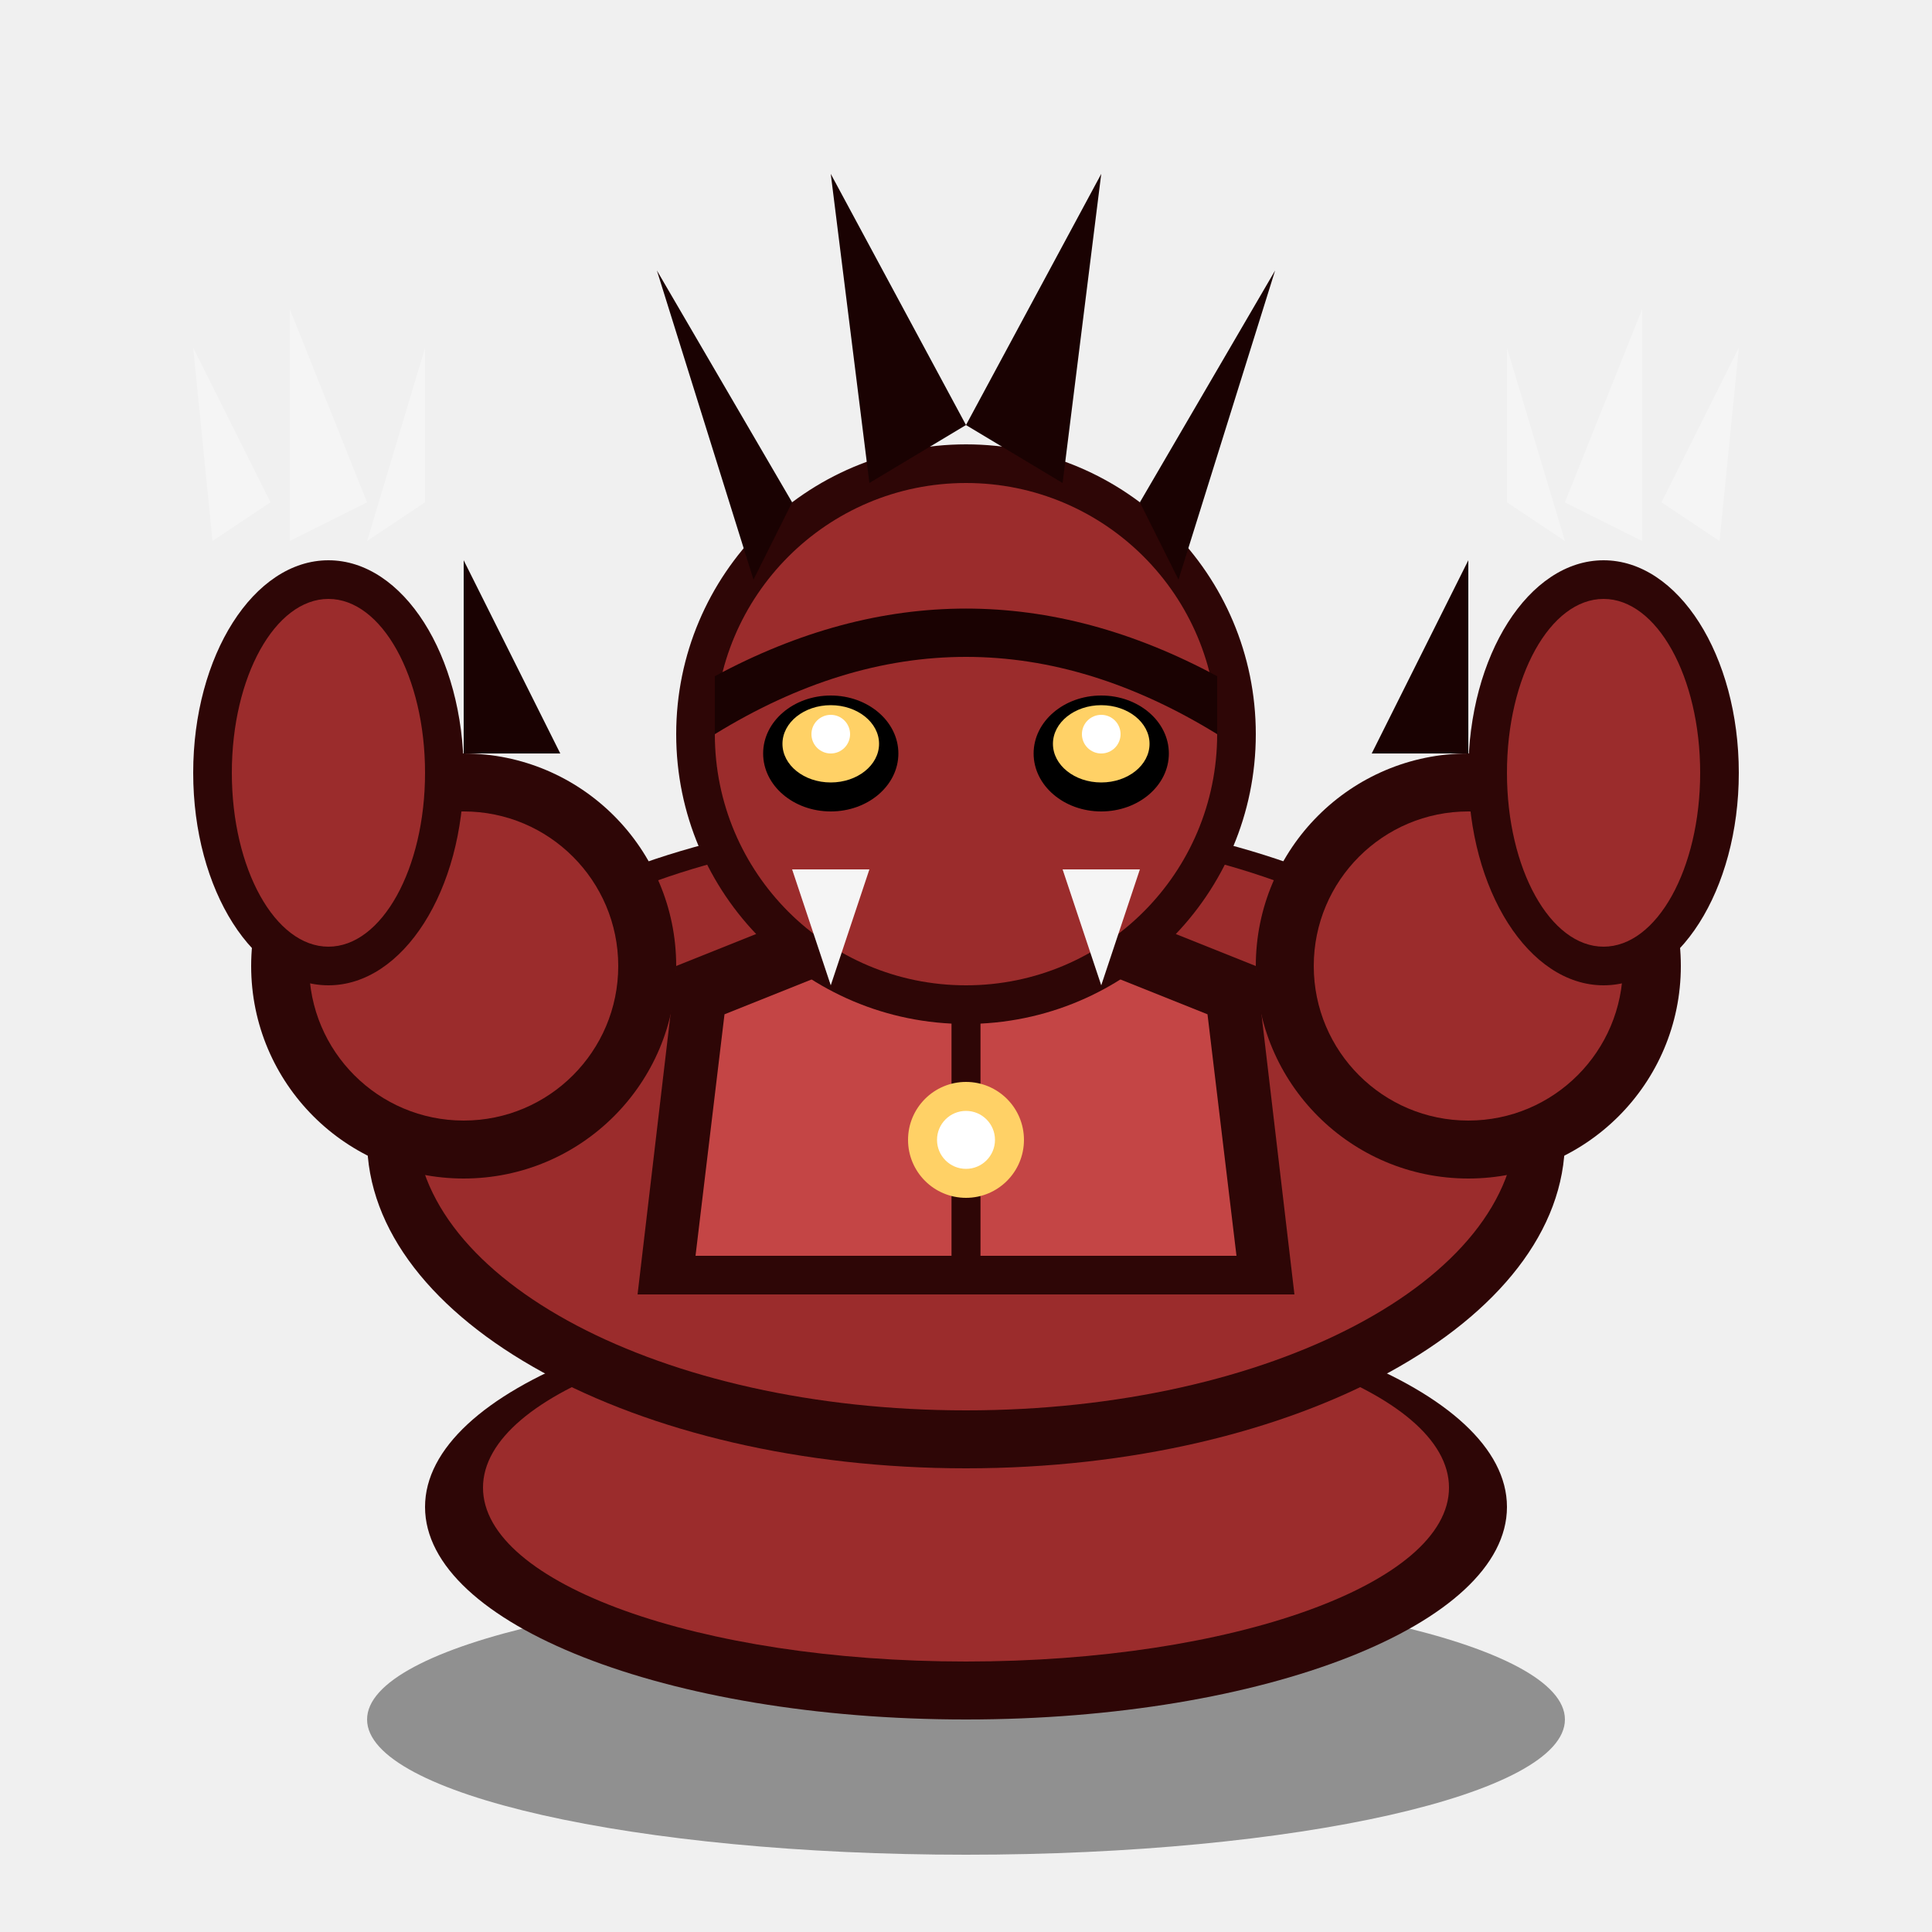
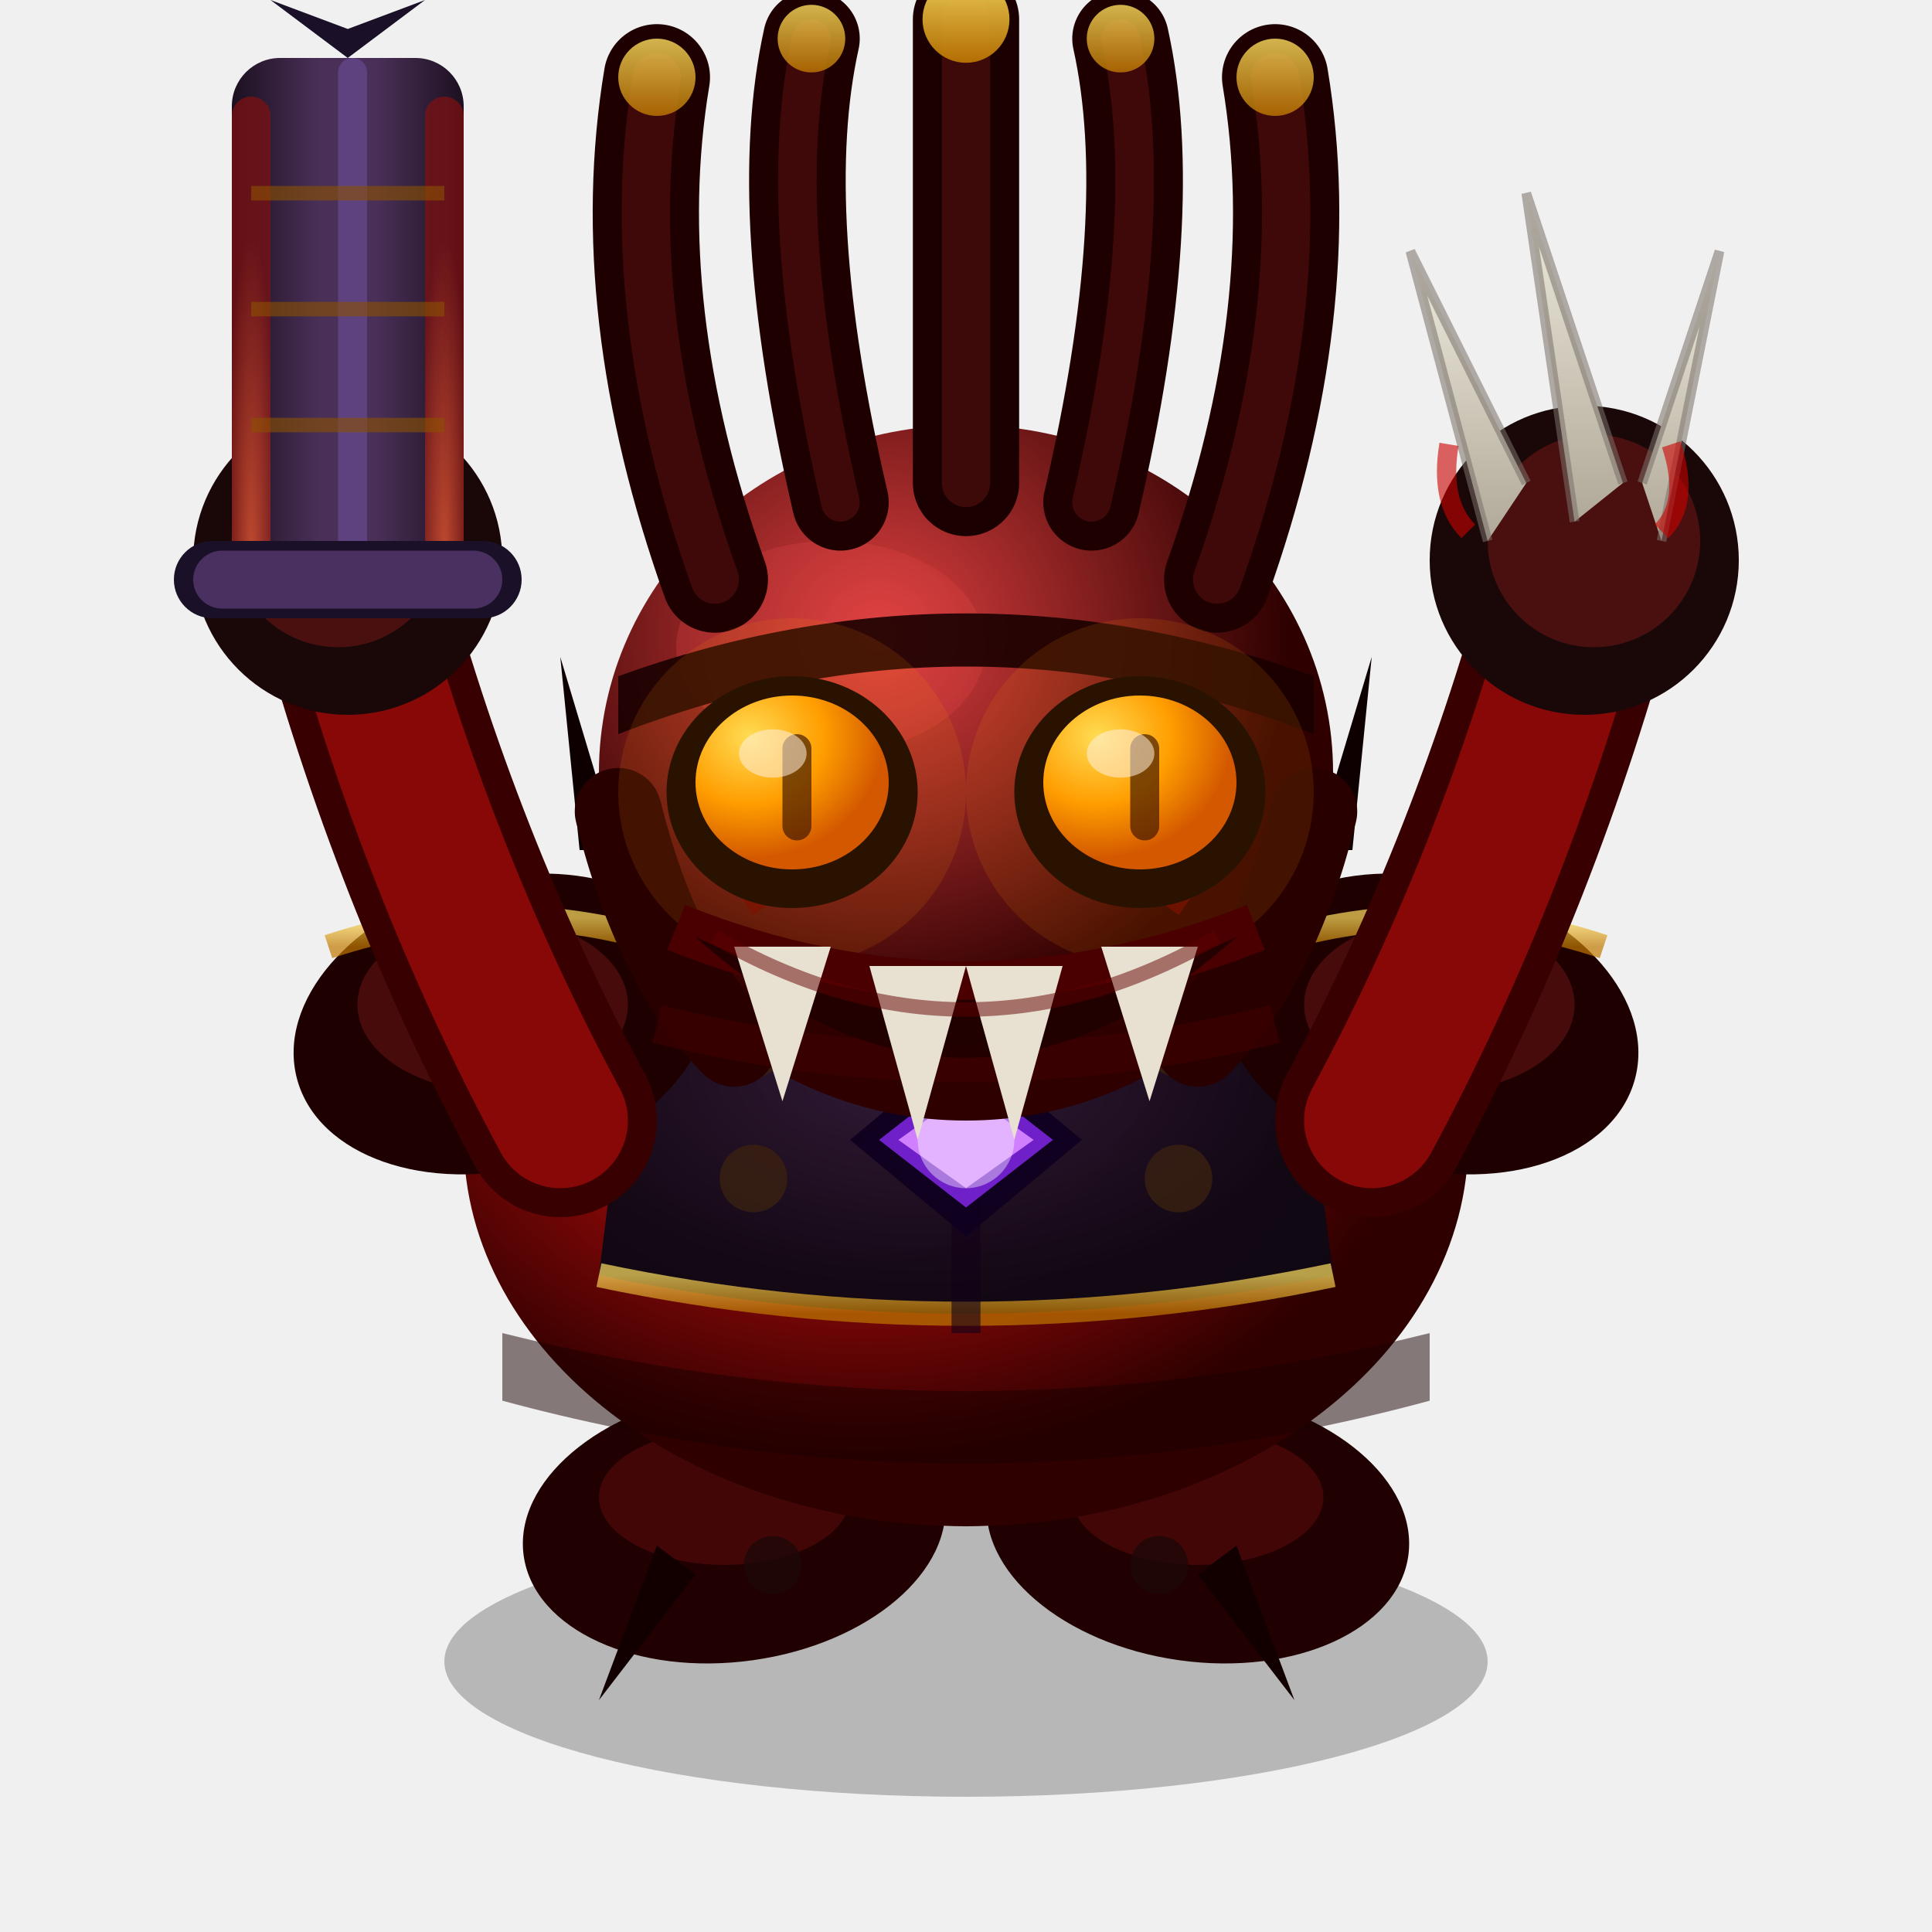
<svg xmlns="http://www.w3.org/2000/svg" viewBox="0 0 200 200">
-   <ellipse cx="100" cy="178" rx="62" ry="14" fill="#000" opacity="0.4" />
-   <ellipse cx="100" cy="156" rx="56" ry="22" fill="#2e0606" />
-   <ellipse cx="100" cy="154" rx="50" ry="18" fill="#9b2c2c" />
-   <ellipse cx="100" cy="118" rx="62" ry="34" fill="#2e0606" />
-   <ellipse cx="100" cy="116" rx="57" ry="30" fill="#9b2c2c" />
-   <path d="M 70 100 L 100 88 L 130 100 L 134 134 L 66 134 Z" fill="#2e0606" />
-   <path d="M 75 105 L 100 95 L 125 105 L 128 130 L 72 130 Z" fill="#c44545" />
-   <line x1="100" y1="95" x2="100" y2="130" stroke="#2e0606" stroke-width="3" />
-   <circle cx="100" cy="118" r="6" fill="#ffd166" />
-   <circle cx="100" cy="118" r="3" fill="#fff" />
-   <circle cx="48" cy="100" r="22" fill="#2e0606" />
-   <circle cx="152" cy="100" r="22" fill="#2e0606" />
-   <circle cx="48" cy="100" r="16" fill="#9b2c2c" />
-   <circle cx="152" cy="100" r="16" fill="#9b2c2c" />
-   <path d="M 34 88 L 22 70 L 42 82 Z" fill="#1a0202" />
-   <path d="M 166 88 L 178 70 L 158 82 Z" fill="#1a0202" />
-   <path d="M 48 78 L 48 58 L 58 78 Z" fill="#1a0202" />
-   <path d="M 152 78 L 152 58 L 142 78 Z" fill="#1a0202" />
-   <ellipse cx="34" cy="80" rx="14" ry="22" fill="#2e0606" />
-   <ellipse cx="166" cy="80" rx="14" ry="22" fill="#2e0606" />
-   <ellipse cx="34" cy="80" rx="10" ry="18" fill="#9b2c2c" />
-   <ellipse cx="166" cy="80" rx="10" ry="18" fill="#9b2c2c" />
-   <path d="M 22 56 L 20 36 L 28 52 Z" fill="#f5f5f5" />
-   <path d="M 30 56 L 30 32 L 38 52 Z" fill="#f5f5f5" />
-   <path d="M 38 56 L 44 36 L 44 52 Z" fill="#f5f5f5" />
-   <path d="M 178 56 L 180 36 L 172 52 Z" fill="#f5f5f5" />
-   <path d="M 170 56 L 170 32 L 162 52 Z" fill="#f5f5f5" />
-   <path d="M 162 56 L 156 36 L 156 52 Z" fill="#f5f5f5" />
-   <circle cx="100" cy="76" r="30" fill="#2e0606" />
-   <circle cx="100" cy="76" r="26" fill="#9b2c2c" />
-   <path d="M 78 60 L 68 28 L 82 52 Z" fill="#1a0202" />
-   <path d="M 90 50 L 86 18 L 100 44 Z" fill="#1a0202" />
-   <path d="M 110 50 L 114 18 L 100 44 Z" fill="#1a0202" />
-   <path d="M 122 60 L 132 28 L 118 52 Z" fill="#1a0202" />
-   <path d="M 74 76 Q 100 60 126 76 L 126 70 Q 100 56 74 70 Z" fill="#1a0202" />
-   <ellipse cx="86" cy="78" rx="7" ry="6" fill="#000" />
-   <ellipse cx="114" cy="78" rx="7" ry="6" fill="#000" />
-   <ellipse cx="86" cy="77" rx="5" ry="4" fill="#ffd166" />
-   <ellipse cx="114" cy="77" rx="5" ry="4" fill="#ffd166" />
-   <circle cx="86" cy="76" r="2" fill="#fff" />
-   <circle cx="114" cy="76" r="2" fill="#fff" />
-   <path d="M 82 90 L 86 102 L 90 90 Z" fill="#f5f5f5" />
-   <path d="M 110 90 L 114 102 L 118 90 Z" fill="#f5f5f5" />
+   <defs>
+     <radialGradient id="bb" cx="40%" cy="36%" r="56%">
+       <stop offset="0%" stop-color="#d83030" />
+       <stop offset="55%" stop-color="#880808" />
+       <stop offset="100%" stop-color="#2e0000" />
+     </radialGradient>
+     <radialGradient id="bh" cx="38%" cy="30%" r="56%">
+       <stop offset="0%" stop-color="#e04040" />
+       <stop offset="100%" stop-color="#2e0000" />
+     </radialGradient>
+     <radialGradient id="be" cx="28%" cy="24%" r="70%">
+       <stop offset="0%" stop-color="#ffe860" />
+       <stop offset="55%" stop-color="#ffa000" />
+       <stop offset="100%" stop-color="#cc5000" />
+     </radialGradient>
+     <linearGradient id="barm" x1="0%" y1="0%" x2="100%" y2="0%">
+       <stop offset="0%" stop-color="#1c1020" />
+       <stop offset="38%" stop-color="#4a3058" />
+       <stop offset="62%" stop-color="#4a3058" />
+       <stop offset="100%" stop-color="#1c1020" />
+     </linearGradient>
+     <linearGradient id="bgold" x1="0%" y1="0%" x2="0%" y2="100%">
+       <stop offset="0%" stop-color="#ffe060" />
+       <stop offset="100%" stop-color="#c07800" />
+     </linearGradient>
+     <radialGradient id="bchest" cx="44%" cy="40%" r="54%">
+       <stop offset="0%" stop-color="#2a1a38" />
+       <stop offset="100%" stop-color="#0e0814" />
+     </radialGradient>
+     <radialGradient id="bwep" cx="50%" cy="100%" r="70%">
+       <stop offset="0%" stop-color="#ff6030" />
+       <stop offset="100%" stop-color="#801010" />
+     </radialGradient>
+     <linearGradient id="bclaw" x1="50%" y1="100%" x2="50%" y2="0%">
+       <stop offset="0%" stop-color="#b0a898" />
+       <stop offset="100%" stop-color="#f0ede0" />
+     </linearGradient>
+   </defs>
+   <ellipse cx="100" cy="172" rx="54" ry="14" fill="#000" opacity="0.24" />
+   <ellipse cx="76" cy="158" rx="22" ry="14" fill="#200000" transform="rotate(-8,76,158)" />
+   <ellipse cx="124" cy="158" rx="22" ry="14" fill="#200000" transform="rotate(8,124,158)" />
+   <ellipse cx="75" cy="155" rx="13" ry="7" fill="#500808" opacity="0.7" />
+   <ellipse cx="124" cy="155" rx="13" ry="7" fill="#500808" opacity="0.7" />
+   <polygon points="68,160 62,176 72,163" fill="#120000" />
+   <polygon points="128,160 134,176 124,163" fill="#120000" />
+   <circle cx="80" cy="162" r="3" fill="#1e0808" opacity="0.8" />
+   <circle cx="120" cy="162" r="3" fill="#1e0808" opacity="0.8" />
+   <ellipse cx="100" cy="118" rx="52" ry="40" fill="url(#bb)" />
+   <ellipse cx="88" cy="98" rx="20" ry="14" fill="#e05050" opacity="0.22" />
+   <path d="M 52 138 Q 100 150 148 138 L 148 145 Q 100 158 52 145Z" fill="#1a0000" opacity="0.5" />
+   <path d="M 66 100 Q 100 88 134 100 L 138 132 Q 100 140 62 132Z" fill="url(#bchest)" opacity="0.95" />
+   <path d="M 66 100 Q 100 89 134 100" stroke="url(#bgold)" stroke-width="3" fill="none" />
+   <path d="M 62 132 Q 100 140 138 132" stroke="url(#bgold)" stroke-width="2.5" fill="none" opacity="0.7" />
+   <line x1="100" y1="90" x2="100" y2="138" stroke="#120018" stroke-width="3" opacity="0.6" />
+   <polygon points="100,108 112,118 100,128 88,118" fill="#100020" opacity="0.95" />
+   <polygon points="100,111 109,118 100,125 91,118" fill="#7020c8" />
+   <polygon points="100,113 107,118 100,123 93,118" fill="#d080ff" />
+   <circle cx="100" cy="118" r="5" fill="#fff" opacity="0.4" />
+   <circle cx="78" cy="108" r="3.5" fill="#3a2010" opacity="0.8" />
+   <circle cx="78" cy="122" r="3.5" fill="#3a2010" opacity="0.8" />
+   <circle cx="122" cy="108" r="3.5" fill="#3a2010" opacity="0.8" />
+   <circle cx="122" cy="122" r="3.5" fill="#3a2010" opacity="0.8" />
+   <ellipse cx="52" cy="106" rx="22" ry="15" fill="#1e0000" transform="rotate(-15,52,106)" />
+   <ellipse cx="51" cy="104" rx="14" ry="9" fill="#5a1010" opacity="0.7" />
+   <polygon points="40,90 32,72 46,88" fill="#0e0000" />
+   <polygon points="50,86 44,66 54,86" fill="#0e0000" />
+   <polygon points="60,88 58,68 64,88" fill="#0e0000" />
+   <path d="M 34 98 Q 52 92 70 98" stroke="url(#bgold)" stroke-width="2.5" fill="none" opacity="0.7" />
+   <ellipse cx="148" cy="106" rx="22" ry="15" fill="#1e0000" transform="rotate(15,148,106)" />
+   <ellipse cx="149" cy="104" rx="14" ry="9" fill="#5a1010" opacity="0.7" />
+   <polygon points="160,90 168,72 154,88" fill="#0e0000" />
+   <polygon points="150,86 156,66 146,86" fill="#0e0000" />
+   <polygon points="140,88 142,68 136,88" fill="#0e0000" />
+   <path d="M 166 98 Q 148 92 130 98" stroke="url(#bgold)" stroke-width="2.5" fill="none" opacity="0.7" />
+   <path d="M 58 116 Q 44 90 36 60" stroke="#380000" stroke-width="20" stroke-linecap="round" fill="none" />
+   <path d="M 58 116 Q 44 90 36 60" stroke="#880808" stroke-width="14" stroke-linecap="round" fill="none" />
+   <circle cx="36" cy="58" r="16" fill="#1a0808" />
+   <circle cx="35" cy="56" r="11" fill="#4a1010" />
+   <rect x="24" y="6" width="24" height="54" rx="5" fill="url(#barm)" />
+   <rect x="35" y="6" width="3" height="54" rx="1.5" fill="#7050a0" opacity="0.55" />
+   <polygon points="36,6 28,0 36,3 44,0" fill="#1a1028" />
+   <rect x="24" y="10" width="4" height="48" rx="2" fill="url(#bwep)" opacity="0.7" />
+   <rect x="44" y="10" width="4" height="48" rx="2" fill="url(#bwep)" opacity="0.7" />
+   <line x1="26" y1="20" x2="46" y2="20" stroke="#8a5000" stroke-width="1.5" opacity="0.6" />
+   <line x1="26" y1="32" x2="46" y2="32" stroke="#8a5000" stroke-width="1.5" opacity="0.6" />
+   <line x1="26" y1="44" x2="46" y2="44" stroke="#8a5000" stroke-width="1.5" opacity="0.6" />
+   <rect x="18" y="56" width="36" height="8" rx="4" fill="#1a1028" />
+   <rect x="20" y="57" width="32" height="6" rx="3" fill="#4a3060" />
+   <path d="M 142 116 Q 156 90 164 60" stroke="#380000" stroke-width="20" stroke-linecap="round" fill="none" />
+   <path d="M 142 116 Q 156 90 164 60" stroke="#880808" stroke-width="14" stroke-linecap="round" fill="none" />
+   <circle cx="164" cy="58" r="16" fill="#1a0808" />
+   <circle cx="165" cy="56" r="11" fill="#4a1010" />
+   <path d="M 154 56 L 146 26 L 158 50" fill="url(#bclaw)" />
+   <path d="M 163 54 L 158 20 L 168 50" fill="url(#bclaw)" />
+   <path d="M 172 56 L 178 26 L 170 50" fill="url(#bclaw)" />
+   <path d="M 154 56 L 146 26 L 158 50" stroke="#787068" stroke-width="1" fill="none" opacity="0.55" />
+   <path d="M 163 54 L 158 20 L 168 50" stroke="#787068" stroke-width="1" fill="none" opacity="0.55" />
+   <path d="M 172 56 L 178 26 L 170 50" stroke="#787068" stroke-width="1" fill="none" opacity="0.55" />
+   <path d="M 150 46 Q 149 52 152 55" stroke="#cc0000" stroke-width="2" fill="none" opacity="0.6" />
+   <path d="M 173 46 Q 175 52 172 55" stroke="#cc0000" stroke-width="2" fill="none" opacity="0.6" />
+   <ellipse cx="100" cy="80" rx="38" ry="36" fill="url(#bh)" />
+   <ellipse cx="86" cy="67" rx="16" ry="11" fill="#e84848" opacity="0.25" />
+   <path d="M 64 84 Q 68 100 76 108" stroke="#280000" stroke-width="9" stroke-linecap="round" fill="none" />
+   <path d="M 136 84 Q 132 100 124 108" stroke="#280000" stroke-width="9" stroke-linecap="round" fill="none" />
+   <path d="M 64 76 Q 100 62 136 76 L 136 70 Q 100 57 64 70Z" fill="#1a0000" opacity="0.9" />
+   <path d="M 72 84 L 79 94" stroke="#6a0000" stroke-width="2.5" opacity="0.7" />
+   <path d="M 128 84 L 121 94" stroke="#6a0000" stroke-width="2.5" opacity="0.7" />
+   <path d="M 68 106 Q 100 114 132 106" stroke="#400000" stroke-width="4" fill="none" opacity="0.6" />
+   <path d="M 74 60 Q 64 32 68 8" stroke="#1e0000" stroke-width="11" stroke-linecap="round" fill="none" />
+   <path d="M 74 60 Q 64 32 68 8" stroke="#5a1010" stroke-width="5" stroke-linecap="round" fill="none" opacity="0.55" />
+   <path d="M 87 52 Q 80 22 84 4" stroke="#1e0000" stroke-width="10" stroke-linecap="round" fill="none" />
+   <path d="M 87 52 Q 80 22 84 4" stroke="#5a1010" stroke-width="4" stroke-linecap="round" fill="none" opacity="0.55" />
+   <path d="M 100 50 Q 100 18 100 2" stroke="#1a0000" stroke-width="11" stroke-linecap="round" fill="none" />
+   <path d="M 100 50 Q 100 18 100 2" stroke="#5a1010" stroke-width="5" stroke-linecap="round" fill="none" opacity="0.55" />
+   <path d="M 113 52 Q 120 22 116 4" stroke="#1e0000" stroke-width="10" stroke-linecap="round" fill="none" />
+   <path d="M 113 52 Q 120 22 116 4" stroke="#5a1010" stroke-width="4" stroke-linecap="round" fill="none" opacity="0.55" />
+   <path d="M 126 60 Q 136 32 132 8" stroke="#1e0000" stroke-width="11" stroke-linecap="round" fill="none" />
+   <path d="M 126 60 Q 136 32 132 8" stroke="#5a1010" stroke-width="5" stroke-linecap="round" fill="none" opacity="0.55" />
+   <circle cx="68" cy="8" r="4" fill="url(#bgold)" opacity="0.8" />
+   <circle cx="84" cy="4" r="3.5" fill="url(#bgold)" opacity="0.8" />
+   <circle cx="100" cy="2" r="4.5" fill="url(#bgold)" opacity="0.9" />
+   <circle cx="116" cy="4" r="3.5" fill="url(#bgold)" opacity="0.8" />
+   <circle cx="132" cy="8" r="4" fill="url(#bgold)" opacity="0.8" />
+   <ellipse cx="82" cy="82" rx="13" ry="12" fill="#0a0000" />
+   <ellipse cx="118" cy="82" rx="13" ry="12" fill="#0a0000" />
+   <ellipse cx="82" cy="81" rx="10" ry="9" fill="url(#be)" />
+   <ellipse cx="118" cy="81" rx="10" ry="9" fill="url(#be)" />
+   <rect x="81" y="76" width="3" height="11" rx="1.5" fill="#1a0000" opacity="0.65" />
+   <rect x="117" y="76" width="3" height="11" rx="1.5" fill="#1a0000" opacity="0.65" />
+   <ellipse cx="80" cy="78" rx="3.5" ry="2.5" fill="#fff" opacity="0.55" />
+   <ellipse cx="116" cy="78" rx="3.5" ry="2.5" fill="#fff" opacity="0.55" />
+   <circle cx="82" cy="82" r="18" fill="#ff8800" opacity="0.13" />
+   <circle cx="118" cy="82" r="18" fill="#ff8800" opacity="0.13" />
+   <path d="M 70 96 Q 100 108 130 96" stroke="#4a0000" stroke-width="5" fill="none" />
+   <path d="M 72 97 Q 100 110 128 97 Q 100 122 72 97Z" fill="#200000" opacity="0.88" />
+   <polygon points="76,98  81,114 86,98" fill="#e8e0d0" />
+   <polygon points="90,100 95,118 100,100" fill="#e8e0d0" />
+   <polygon points="100,100 105,118 110,100" fill="#e8e0d0" />
+   <polygon points="114,98 119,114 124,98" fill="#e8e0d0" />
+   <path d="M 74 97 Q 100 112 126 97" stroke="#600000" stroke-width="1.5" fill="none" opacity="0.5" />
</svg>
